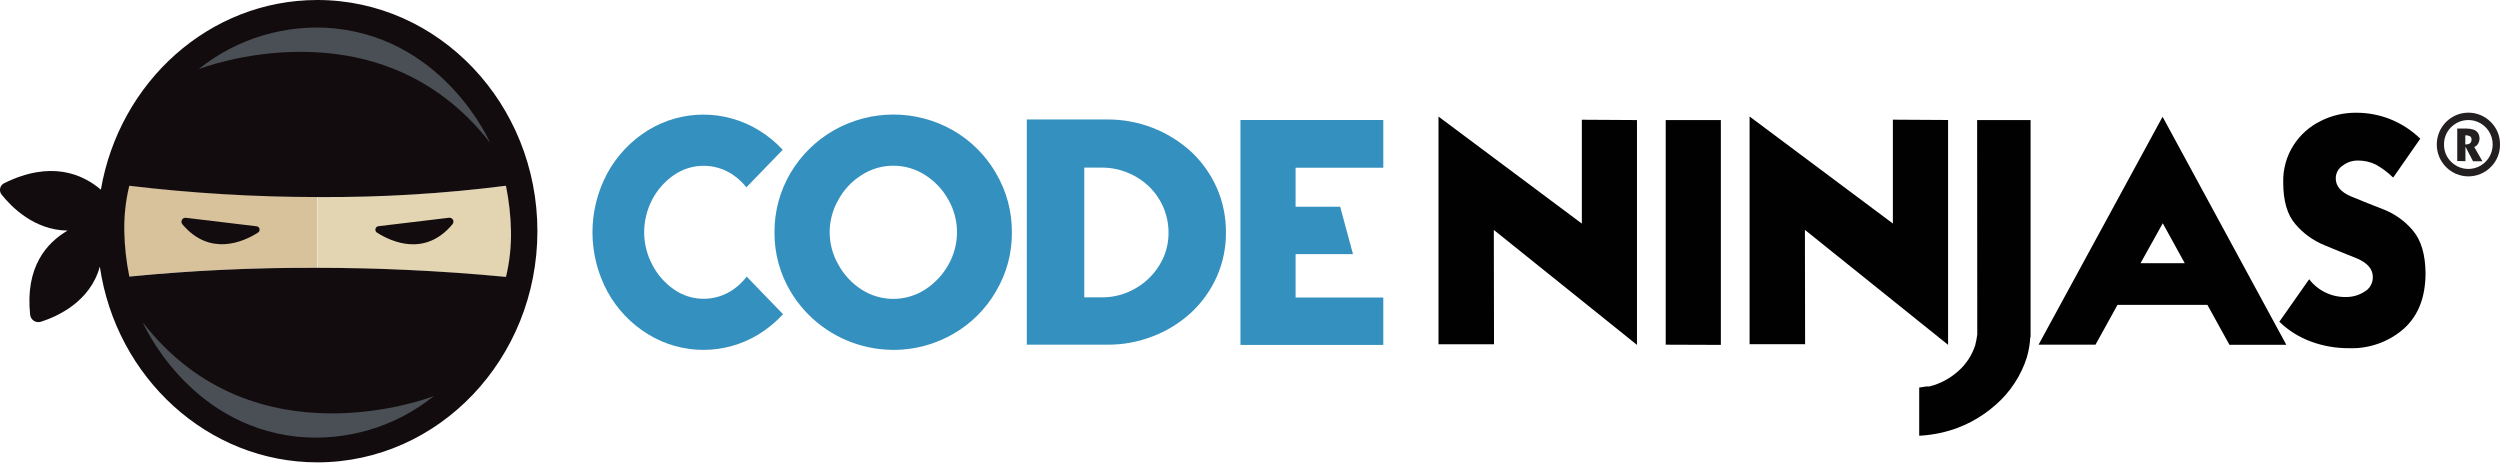
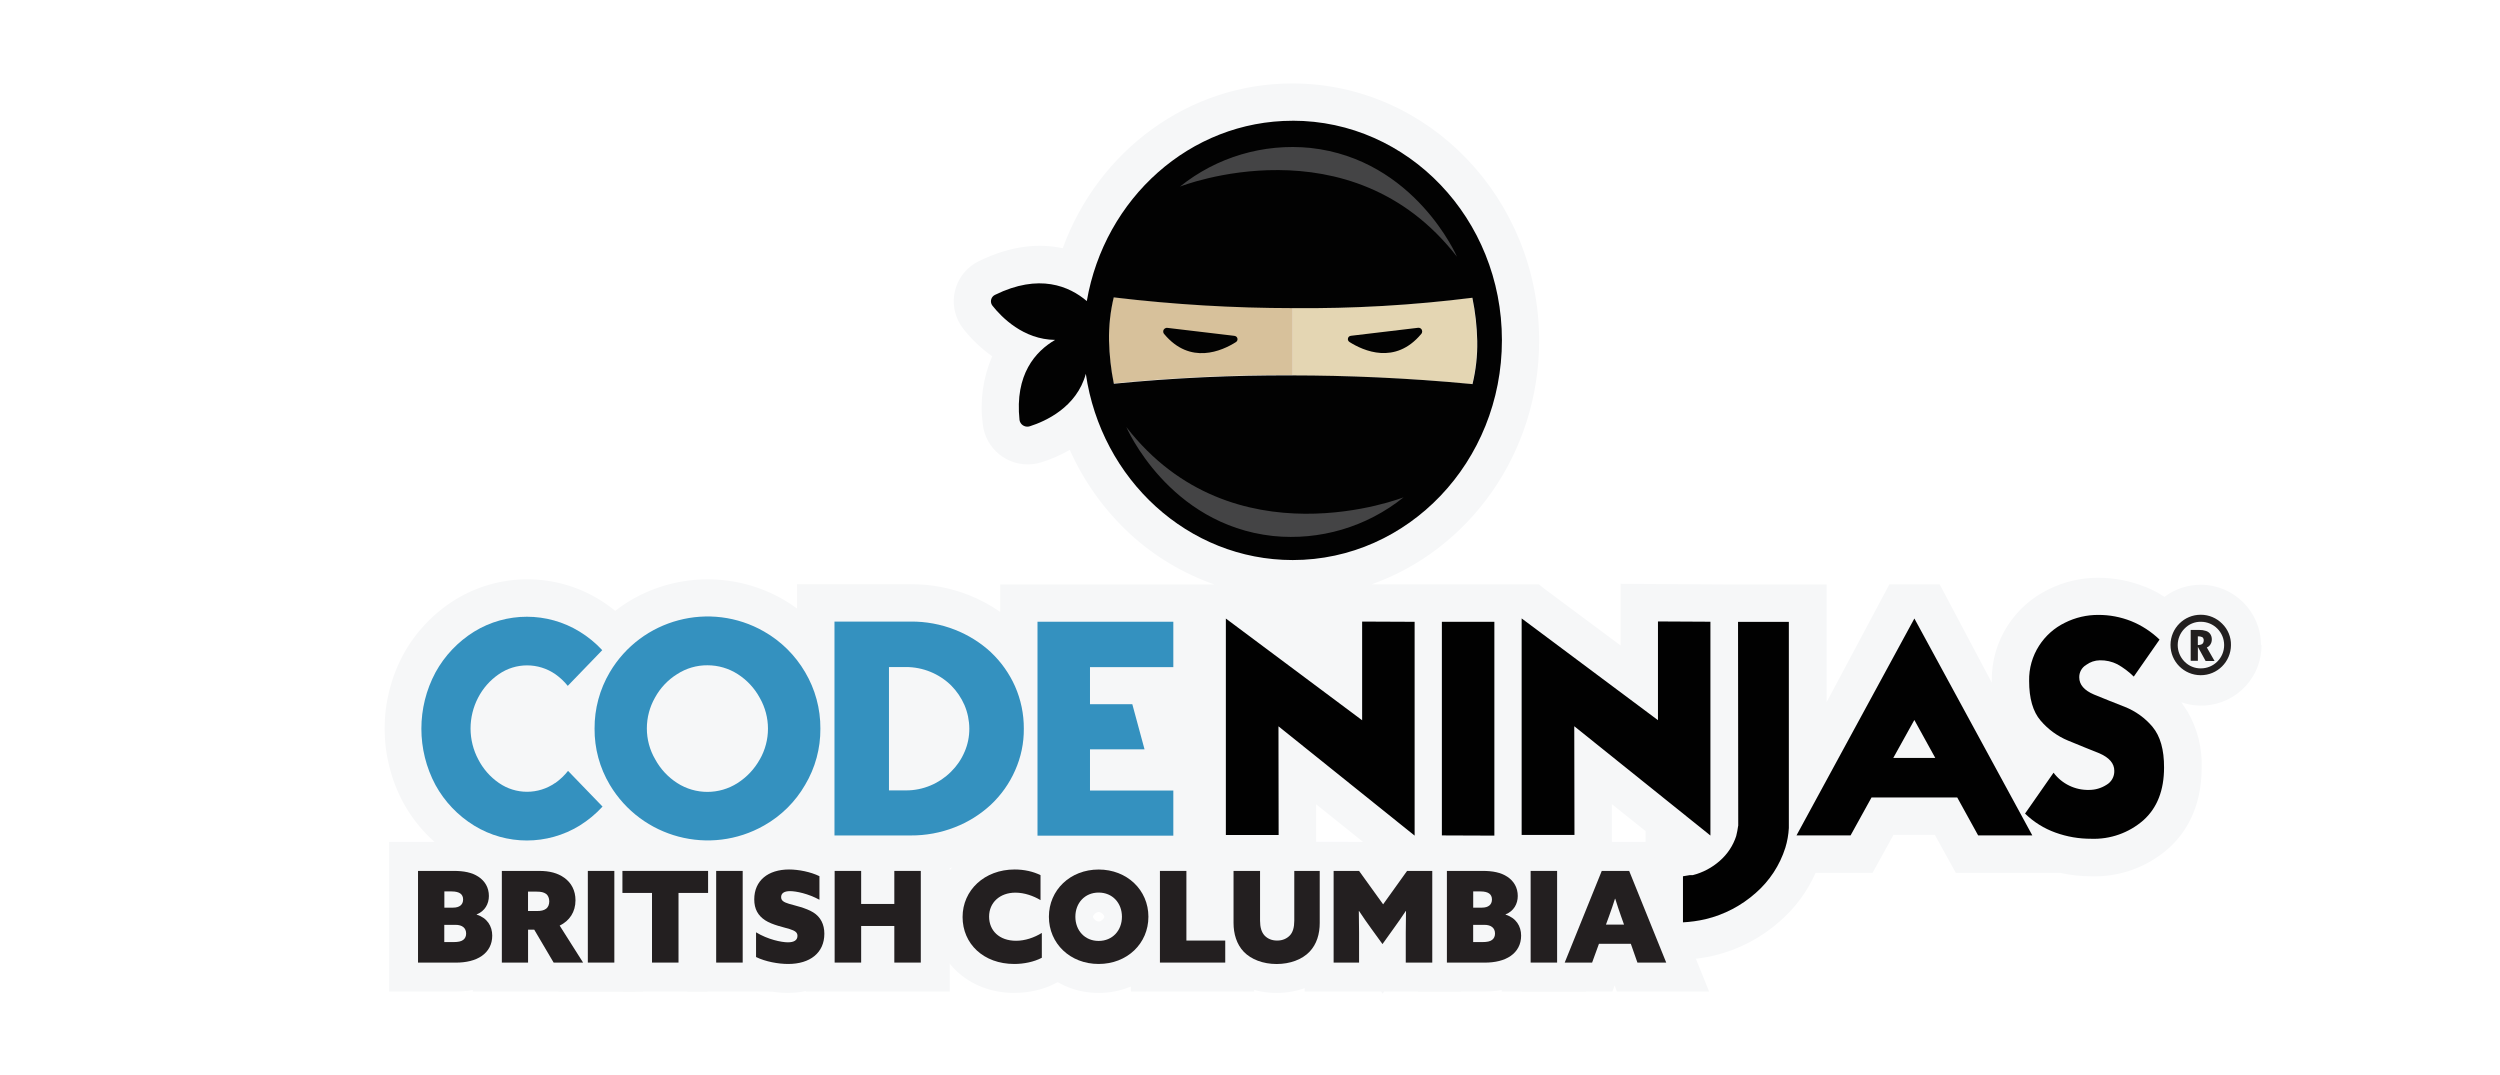
- <svg xmlns="http://www.w3.org/2000/svg" viewBox="0 0 385.42 71.28" width="385.42" height="71.28">
+ <svg xmlns="http://www.w3.org/2000/svg" id="Layer_1" data-name="Layer 1" viewBox="0 0 612 263.04">
  <defs>
-     <style>.cls-1{fill:none;}.cls-2{fill:#3490bf;}.cls-3{fill:#010101;}.cls-4{fill:#231f20;}.cls-5{fill:#d7c29c;}.cls-6{fill:#e3d5b1;}.cls-7{fill:#130c0e;}.cls-8{fill:#4a4f55;}</style>
+     <style>
+       .cls-1 {
+         fill: #231f20;
+       }
+ 
+       .cls-1, .cls-2, .cls-3, .cls-4, .cls-5, .cls-6, .cls-7, .cls-8, .cls-9, .cls-10 {
+         stroke-width: 0px;
+       }
+ 
+       .cls-2 {
+         fill: #d7c19b;
+       }
+ 
+       .cls-3 {
+         fill: none;
+       }
+ 
+       .cls-4 {
+         fill: #010101;
+       }
+ 
+       .cls-5 {
+         fill: #e4d6b3;
+       }
+ 
+       .cls-6 {
+         fill: #221f1f;
+       }
+ 
+       .cls-7 {
+         fill: #f6f7f8;
+       }
+ 
+       .cls-8 {
+         fill: #020202;
+       }
+ 
+       .cls-9 {
+         fill: #3491bf;
+       }
+ 
+       .cls-10 {
+         fill: #444445;
+       }
+     </style>
  </defs>
  <g id="Layer_2" data-name="Layer 2">
-     <g id="Layer_1-2" data-name="Layer 1">
-       <path class="cls-1" d="M177.24,28.83a10.48,10.48,0,0,0-3.3-2.18,10.29,10.29,0,0,0-4-.81h-2.76v20h2.76a10.15,10.15,0,0,0,4-.81,10.65,10.65,0,0,0,3.3-2.22,10.36,10.36,0,0,0,2.2-3.23,9.49,9.49,0,0,0,.75-3.76,9.86,9.86,0,0,0-2.93-7Z" />
-       <path class="cls-1" d="M142.65,27a9,9,0,0,0-4.92-1.45A8.87,8.87,0,0,0,132.82,27a10.57,10.57,0,0,0-4.91,8.8,10,10,0,0,0,1.34,5,10.64,10.64,0,0,0,3.57,3.84,9.06,9.06,0,0,0,9.8,0,10.81,10.81,0,0,0,3.6-3.84,10.2,10.2,0,0,0,1.32-5,10.1,10.1,0,0,0-1.32-5A10.53,10.53,0,0,0,142.65,27Z" />
-       <path class="cls-2" d="M113.05,44.63a8,8,0,0,1-9.14,0,10.51,10.51,0,0,1-3.35-3.82,10.66,10.66,0,0,1-1.25-5,10.91,10.91,0,0,1,1.22-5A10.49,10.49,0,0,1,103.88,27a8.05,8.05,0,0,1,9.19,0,9.54,9.54,0,0,1,2,1.88l5.6-5.79a17,17,0,0,0-3.67-3,16.33,16.33,0,0,0-17.11,0,17.77,17.77,0,0,0-6.25,6.6,19.25,19.25,0,0,0,0,18.25,17.64,17.64,0,0,0,6.25,6.58,16.33,16.33,0,0,0,17.11,0,17.94,17.94,0,0,0,3.72-3.08l-5.6-5.79A9.72,9.72,0,0,1,113.05,44.63Z" />
-       <path class="cls-2" d="M146.9,20.08a18.56,18.56,0,0,0-18.33,0,18.26,18.26,0,0,0-6.7,6.59,17.82,17.82,0,0,0-2.47,9.15,17.57,17.57,0,0,0,2.47,9.11,18.49,18.49,0,0,0,25,6.6,17.83,17.83,0,0,0,6.67-6.6A17.48,17.48,0,0,0,156,35.82a17.72,17.72,0,0,0-2.47-9.15A18,18,0,0,0,146.9,20.08Zm-.68,20.72a10.81,10.81,0,0,1-3.6,3.84,9.06,9.06,0,0,1-9.8,0,10.64,10.64,0,0,1-3.57-3.84,10,10,0,0,1,0-10A10.2,10.2,0,0,1,132.82,27a8.87,8.87,0,0,1,4.91-1.45A9,9,0,0,1,142.65,27a10.53,10.53,0,0,1,3.57,3.81,10.1,10.1,0,0,1,1.32,5A10.2,10.2,0,0,1,146.22,40.8Z" />
-       <path class="cls-2" d="M183.67,23.42a19,19,0,0,0-13-5H158.3V53.14h12.39a19,19,0,0,0,7.11-1.32,18.43,18.43,0,0,0,5.87-3.66,17,17,0,0,0,3.94-5.55A16.45,16.45,0,0,0,189,35.82,16.83,16.83,0,0,0,187.61,29,17.12,17.12,0,0,0,183.67,23.42Zm-4.25,16.16a10.36,10.36,0,0,1-2.2,3.23,10.65,10.65,0,0,1-3.3,2.22,10.15,10.15,0,0,1-4,.81h-2.76v-20h2.76a10.29,10.29,0,0,1,4,.81,10.48,10.48,0,0,1,3.3,2.18,9.86,9.86,0,0,1,2.93,7A9.49,9.49,0,0,1,179.42,39.58Z" />
-       <polygon class="cls-2" points="191.24 53.18 213.26 53.18 213.26 45.87 199.74 45.87 199.74 39.18 208.59 39.18 206.61 31.87 199.74 31.87 199.74 25.86 213.26 25.86 213.26 18.5 191.24 18.5 191.24 53.18" />
-       <polygon class="cls-3" points="243.87 34.47 221.77 17.97 221.77 53.07 230.33 53.07 230.3 35.45 252.37 53.17 252.37 18.51 243.87 18.46 243.87 34.47" />
-       <polygon class="cls-3" points="256.8 53.14 265.3 53.17 265.3 18.51 256.8 18.51 256.8 53.14" />
-       <polygon class="cls-3" points="300.33 53.16 300.33 18.5 291.82 18.45 291.82 34.46 269.73 17.96 269.73 53.06 278.29 53.06 278.26 35.44 300.33 53.16" />
-       <path class="cls-3" d="M304.83,51.58h0a14.2,14.2,0,0,1-.32,1.66,9,9,0,0,1-2.64,4,10.46,10.46,0,0,1-4.42,2.34l-.08,0h-.1l-.31,0-1.08.17v7.43a21.1,21.1,0,0,0,3.64-.52,18.79,18.79,0,0,0,8.17-4.27,16.21,16.21,0,0,0,4.79-7.31A13.54,13.54,0,0,0,313,52h.05V18.51h-8.24Z" />
-       <path class="cls-3" d="M314.28,53.14h8.78L326.45,47h13.86l3.4,6.16h8.77L333.4,18ZM330,40.58l3.43-6.16,3.39,6.16Z" />
-       <path class="cls-3" d="M372,35.55a11.26,11.26,0,0,0-4.5-3.25c-1.71-.66-3.38-1.33-5-2s-2.4-1.62-2.4-2.79a2.32,2.32,0,0,1,1.1-2,3.74,3.74,0,0,1,2.25-.76,6.13,6.13,0,0,1,2.84.63,12.59,12.59,0,0,1,2.66,2l4.18-6a14.34,14.34,0,0,0-4.62-3,14.06,14.06,0,0,0-5.28-1,12,12,0,0,0-5.45,1.27,10.43,10.43,0,0,0-4.18,3.72A10.17,10.17,0,0,0,352,28.12q0,4.27,1.86,6.42a11.57,11.57,0,0,0,4.47,3.25l1.3.54,1.27.52,2.49,1c1.61.7,2.42,1.64,2.42,2.83a2.52,2.52,0,0,1-1.3,2.3,5.2,5.2,0,0,1-2.76.81A7,7,0,0,1,356,43.05l-4.6,6.55a13.87,13.87,0,0,0,4.94,3.08,16.67,16.67,0,0,0,5.77,1,12.18,12.18,0,0,0,8.48-3q3.34-3,3.35-8.55Q373.9,37.8,372,35.55Z" />
-       <path class="cls-4" d="M385.42,22.28A4.78,4.78,0,0,1,384,25.75a4.85,4.85,0,0,1-6.9,0,4.93,4.93,0,0,1,0-6.94,4.85,4.85,0,0,1,6.9,0A4.75,4.75,0,0,1,385.42,22.28Zm-7.53-2.68a3.68,3.68,0,0,0-1.1,2.68,3.64,3.64,0,0,0,1.1,2.67,3.75,3.75,0,0,0,6.4-2.67,3.75,3.75,0,0,0-6.4-2.68Zm.94,5.22v-5h1.42a3.32,3.32,0,0,1,1.05.15,1.39,1.39,0,0,1,.71.51,1.55,1.55,0,0,1,.25.9,1.52,1.52,0,0,1-.22.77,1.17,1.17,0,0,1-.59.51l1.26,2.2h-1.45l-1.17-2.26h0v2.25Zm1.24-2.55a1.56,1.56,0,0,0,.52-.07.55.55,0,0,0,.32-.24.7.7,0,0,0,.12-.42.56.56,0,0,0-.24-.54,1.5,1.5,0,0,0-.72-.14Z" />
-       <path class="cls-1" d="M48.93,30.33v11h0v-11Z" />
-       <path class="cls-1" d="M78,42.69h0Z" />
-       <path class="cls-5" d="M19.86,28.59a27.74,27.74,0,0,0-.77,7.05h0a39.1,39.1,0,0,0,.78,7,282,282,0,0,1,29.06-1.35v-11A248.12,248.12,0,0,1,19.86,28.59Z" />
-       <path class="cls-6" d="M78.81,35.64h0a39.1,39.1,0,0,0-.78-7A218.34,218.34,0,0,1,49,30.33v11c8.63,0,18.59.35,29,1.4h.09A28.24,28.24,0,0,0,78.81,35.64Z" />
-       <path class="cls-7" d="M48.93,0C32.27,0,18.42,12.61,15.55,29.24c-2.83-2.41-7.71-4.55-14.9-1A1.15,1.15,0,0,0,.25,30c1.49,1.88,5,5.48,10.17,5.55-3.17,1.84-6.57,5.56-5.77,13a1.28,1.28,0,0,0,1.67,1.05c2.53-.81,7.59-3.08,9.07-8.5C17.89,58.19,32,71.28,48.93,71.28c18.73,0,33.92-16,33.92-35.64S67.66,0,48.93,0ZM78,42.69c-10.42-1-20.38-1.4-29-1.4h0a282,282,0,0,0-29.06,1.35,39.1,39.1,0,0,1-.78-7h0a27.74,27.74,0,0,1,.77-7,248.12,248.12,0,0,0,29.07,1.74h0A218.34,218.34,0,0,0,78,28.64a39.1,39.1,0,0,1,.78,7h0a28.24,28.24,0,0,1-.76,7H78Z" />
-       <path class="cls-8" d="M22,49.68s6.8,15.77,23.75,17.64A29.09,29.09,0,0,0,66.9,61.05S39.25,72,22,49.68Z" />
-       <path class="cls-8" d="M75.55,22S68.75,6.27,51.8,4.4a29.09,29.09,0,0,0-21.19,6.27S58.26-.26,75.55,22Z" />
-       <path class="cls-7" d="M39.51,34.88l-10.85-1.3a.61.61,0,0,0-.54,1c4.22,5,9.37,2.73,11.62,1.3a.53.53,0,0,0-.23-1Z" />
-       <path class="cls-7" d="M58.13,35.87c2.26,1.43,7.41,3.75,11.63-1.3a.61.61,0,0,0-.55-1l-10.84,1.3a.54.54,0,0,0-.24,1Z" />
+     <g id="Layer_1-2" data-name="Layer 1-2">
+       <path class="cls-7" d="M553.49,157.92c0-8.16-6.62-14.77-14.77-14.77-3.2,0-6.3,1.04-8.86,2.96h0l-1.83-1.12c-.94-.5-1.91-.96-2.9-1.36h-.09c-3.61-1.44-7.46-2.18-11.34-2.19-4.26-.02-8.47.96-12.28,2.87-4.05,1.98-7.48,5.02-9.92,8.8-2.62,4.05-3.98,8.77-3.91,13.59v.42l-12.76-24.07h-12.31l-15.36,28.83v-28.81h-25.23l-25.2-.15v15.1l-18.77-13.97-1.25-1.01h-40.93c23.82-8.44,41-31.99,41-59.65,0-34.73-27.09-62.96-60.41-62.96-25.31-.03-47.49,16.39-56.21,40.34-5.5-1.19-12.38-.83-20.55,3.17-5.41,2.64-7.67,9.16-5.03,14.58.35.72.78,1.41,1.29,2.04,2.01,2.55,4.37,4.79,7.02,6.66-2.26,5.23-3.06,10.97-2.31,16.61.67,6.08,6.14,10.46,12.22,9.79.74-.08,1.48-.24,2.19-.47,2.4-.76,4.71-1.77,6.89-3.02,3.5,7.85,8.57,14.9,14.91,20.72,5.94,5.42,12.92,9.58,20.51,12.23h-52.45v6.72c-2.4-1.68-4.99-3.07-7.72-4.14-4.51-1.77-9.31-2.67-14.15-2.64h-27.86v5.95c-1.12-.83-2.28-1.59-3.49-2.28h0c-11.4-6.49-25.38-6.49-36.79,0h0c-1.48.85-2.89,1.8-4.23,2.85-1.2-.98-2.47-1.89-3.79-2.7-10.86-6.7-24.57-6.7-35.43,0h0c-5.28,3.28-9.63,7.86-12.62,13.3-6.15,11.37-6.15,25.07,0,36.44,3,5.45,7.36,10.02,12.66,13.27,10.87,6.7,24.58,6.7,35.44,0,1.31-.82,2.57-1.71,3.76-2.69,1.36,1.05,2.8,2.01,4.29,2.87,12.69,7.23,28.45,6.3,40.2-2.37v6.04h27.86c7.81.04,15.45-2.33,21.87-6.78v6.78h77.34v-16.81l18.42,14.78,2.3,1.92h51.68v-16.73l8.25,6.6v32.06l9.71-.59c2.38-.13,4.75-.47,7.07-1.01h0c6.03-1.45,11.61-4.38,16.23-8.52,3.69-3.24,6.62-7.24,8.61-11.73h13.94l5.13-9.3h10.12l5.13,9.3h25.52c2.48.56,5.01.84,7.55.85,6.99.23,13.79-2.22,19.03-6.86,3.7-3.31,8.09-9.41,8.09-19.72.16-4.82-1.04-9.59-3.47-13.76l-1.51-2.27c7.7,2.69,16.12-1.38,18.81-9.08.55-1.57.83-3.22.82-4.89l-.11-.03Z" />
+       <path class="cls-3" d="M232.85,167.8c-2.95-2.9-6.93-4.53-11.07-4.53h-4.17v30.2h4.17c2.08,0,4.13-.41,6.04-1.22,1.86-.79,3.55-1.93,4.98-3.35,1.42-1.39,2.55-3.05,3.32-4.88.77-1.79,1.16-3.73,1.15-5.68-.01-1.98-.41-3.93-1.18-5.75-.77-1.78-1.88-3.41-3.25-4.79Z" />
+       <path class="cls-3" d="M180.62,165.07c-2.21-1.42-4.79-2.17-7.41-2.17-2.64-.01-5.22.74-7.43,2.17-2.27,1.42-4.14,3.4-5.42,5.75-1.31,2.3-2,4.9-1.99,7.55,0,2.65.7,5.26,2.04,7.55,1.27,2.36,3.12,4.35,5.38,5.8,4.51,2.9,10.29,2.9,14.8,0,2.27-1.45,4.13-3.44,5.44-5.8,2.68-4.68,2.68-10.42,0-15.1-1.29-2.34-3.14-4.32-5.39-5.75Z" />
+       <path class="cls-9" d="M135.92,191.66c-4.15,2.89-9.65,2.89-13.8,0-2.13-1.47-3.86-3.45-5.04-5.75-1.24-2.33-1.88-4.92-1.89-7.55,0-2.63.63-5.22,1.84-7.55,1.19-2.31,2.92-4.28,5.06-5.75,4.17-2.9,9.71-2.9,13.88,0,1.13.8,2.15,1.76,3.02,2.84l8.44-8.74c-1.63-1.76-3.49-3.28-5.53-4.53-7.92-4.87-17.92-4.87-25.84,0-3.95,2.46-7.21,5.89-9.45,9.97-4.61,8.61-4.61,18.96,0,27.58,2.24,4.07,5.5,7.49,9.45,9.92,7.92,4.87,17.92,4.87,25.84,0,2.07-1.29,3.96-2.85,5.6-4.65l-8.44-8.74c-.9,1.14-1.96,2.14-3.14,2.98Z" />
+       <path class="cls-9" d="M187.03,154.59c-13.19-7.55-30.01-3.11-37.75,9.97-2.47,4.18-3.76,8.95-3.73,13.8-.04,4.84,1.25,9.6,3.73,13.76,7.78,13.04,24.55,17.47,37.75,9.97,4.19-2.36,7.67-5.8,10.07-9.97,2.48-4.16,3.77-8.92,3.73-13.76.03-4.85-1.26-9.63-3.73-13.8-2.42-4.15-5.9-7.59-10.07-9.97ZM186.01,185.88c-1.3,2.35-3.17,4.35-5.44,5.8-4.51,2.9-10.29,2.9-14.8,0-2.25-1.45-4.1-3.44-5.38-5.8-1.34-2.29-2.04-4.9-2.04-7.55,0-2.65.68-5.25,1.99-7.55,1.28-2.35,3.15-4.34,5.42-5.75,2.21-1.43,4.79-2.19,7.43-2.17,2.63,0,5.2.75,7.41,2.17,2.26,1.45,4.11,3.44,5.39,5.8,2.68,4.68,2.68,10.42,0,15.1v-.05Z" />
+       <path class="cls-9" d="M242.56,159.65c-2.57-2.36-5.56-4.23-8.82-5.5-3.43-1.34-7.09-2.02-10.78-1.99h-18.68v52.36h18.68c3.67.02,7.32-.65,10.74-1.99,3.28-1.27,6.28-3.14,8.86-5.53,2.52-2.37,4.54-5.22,5.93-8.38,1.44-3.22,2.18-6.72,2.14-10.25.02-3.56-.71-7.09-2.14-10.34-1.4-3.16-3.42-6-5.93-8.37ZM236.13,184.04c-.77,1.83-1.9,3.49-3.32,4.88-1.43,1.43-3.12,2.57-4.98,3.35-1.91.81-3.96,1.23-6.04,1.22h-4.17v-30.2h4.17c4.14,0,8.12,1.63,11.07,4.53,1.37,1.38,2.47,3.01,3.25,4.8.77,1.82,1.17,3.78,1.18,5.75.01,1.95-.38,3.87-1.15,5.66Z" />
+       <polygon class="cls-9" points="253.98 204.57 287.23 204.57 287.23 193.53 266.83 193.53 266.83 183.43 280.18 183.43 277.19 172.39 266.83 172.39 266.83 163.32 287.23 163.32 287.23 152.2 253.98 152.2 253.98 204.57" />
+       <polygon class="cls-4" points="333.45 176.32 300.09 151.42 300.09 204.41 313.01 204.41 312.97 177.8 346.3 204.56 346.3 152.22 333.45 152.16 333.45 176.32" />
+       <polygon class="cls-4" points="352.97 204.51 365.82 204.56 365.82 152.22 352.97 152.22 352.97 204.51" />
+       <polygon class="cls-4" points="418.71 204.54 418.71 152.2 405.87 152.13 405.87 176.3 372.5 151.39 372.5 204.39 385.43 204.39 385.38 177.78 418.71 204.54" />
+       <path class="cls-4" d="M425.5,202.16h0c-.11.84-.27,1.68-.48,2.51-.76,2.34-2.14,4.42-3.99,6.04-1.91,1.7-4.2,2.91-6.67,3.53h-.74c-.53.11-1.06.2-1.63.27v11.28c1.85-.1,3.69-.35,5.5-.77,4.58-1.09,8.82-3.31,12.34-6.45,3.37-2.95,5.87-6.77,7.22-11.04.48-1.57.77-3.19.86-4.83h0v-50.47h-12.44l.05,49.93Z" />
+       <path class="cls-4" d="M439.78,204.51h13.24l5.13-9.29h20.98l5.12,9.29h13.26l-28.87-53.1-28.86,53.1ZM463.47,185.55l5.16-9.3,5.13,9.3h-10.3Z" />
+       <path class="cls-4" d="M526.96,177.95c-1.82-2.17-4.16-3.86-6.8-4.91-2.59-1.01-5.1-2.01-7.55-3.02-2.42-1.03-3.61-2.43-3.61-4.21-.02-1.23.61-2.38,1.66-3.02.98-.73,2.16-1.13,3.38-1.15,1.49-.03,2.96.3,4.29.97,1.47.82,2.82,1.84,4.02,3.02l6.31-9.06c-2.02-1.94-4.38-3.48-6.98-4.53-2.54-1-5.24-1.52-7.97-1.51-2.86-.02-5.68.64-8.23,1.92-2.57,1.25-4.75,3.19-6.3,5.6-1.66,2.57-2.51,5.58-2.45,8.64,0,4.3.94,7.54,2.81,9.71,1.83,2.15,4.14,3.84,6.75,4.91l1.96.8,1.92.79,3.76,1.51c2.43,1.06,3.65,2.48,3.65,4.27.05,1.43-.7,2.77-1.95,3.47-1.25.79-2.7,1.22-4.18,1.22-3.43.1-6.68-1.47-8.74-4.21l-6.98,10.01c2.12,2.06,4.66,3.65,7.45,4.65,2.79,1.01,5.74,1.52,8.71,1.51,4.69.18,9.27-1.44,12.81-4.53,3.37-3.02,5.06-7.32,5.06-12.91.02-4.36-.92-7.67-2.81-9.94Z" />
+       <path class="cls-2" d="M272.56,72.72c-.82,3.46-1.21,7.01-1.15,10.57h0c.07,3.55.47,7.09,1.18,10.57,14.58-1.43,29.22-2.11,43.87-2.04v-16.61c-14.67.04-29.33-.8-43.9-2.49Z" />
+       <path class="cls-5" d="M361.58,83.38h0c-.07-3.55-.47-7.09-1.19-10.57-14.56,1.83-29.23,2.67-43.9,2.54v16.61c13.03,0,28.06.54,43.79,2.11h.12c.86-3.5,1.25-7.09,1.18-10.69Z" />
+       <path class="cls-8" d="M316.46,29.56c-25.16,0-46.08,19.04-50.41,44.14-4.26-3.62-11.63-6.86-22.49-1.51-.86.42-1.22,1.46-.81,2.32.06.11.12.22.2.32,2.25,2.84,7.55,8.28,15.34,8.38-4.77,2.78-9.91,8.41-8.71,19.63.18,1.05,1.18,1.76,2.23,1.58.1-.02.2-.04.29-.07,3.84-1.22,11.48-4.65,13.71-12.84,3.76,25.82,25.01,45.59,50.64,45.59,28.29,0,51.22-24.09,51.22-53.82s-22.95-53.73-51.22-53.73ZM360.25,94.01c-15.75-1.51-30.78-2.1-43.79-2.11h0c-14.62-.07-29.24.61-43.79,2.04-.71-3.48-1.1-7.02-1.18-10.57h0c-.06-3.56.32-7.11,1.15-10.57,14.57,1.74,29.23,2.62,43.9,2.63h0c14.67.14,29.34-.71,43.9-2.54.72,3.48,1.12,7.02,1.19,10.57h0c.07,3.56-.32,7.11-1.16,10.57h-.12l-.09-.02Z" />
+       <path class="cls-10" d="M275.74,104.57s10.25,23.82,35.87,26.64c11.49,1.18,22.98-2.23,31.99-9.47,0,0-41.76,16.46-67.85-17.17Z" />
+       <path class="cls-10" d="M356.66,62.83s-10.27-23.82-35.87-26.62c-11.48-1.16-22.95,2.24-31.94,9.47,0,0,41.7-16.51,67.81,17.16Z" />
+       <path class="cls-8" d="M302.23,82.22l-16.4-1.95c-.49-.09-.97.23-1.06.72-.05.28.03.58.23.79,6.37,7.63,14.15,4.12,17.56,1.96.38-.23.51-.74.27-1.12-.14-.22-.37-.37-.64-.39l.03-.02Z" />
+       <path class="cls-8" d="M330.35,83.72c3.41,2.16,11.19,5.66,17.56-1.96.34-.36.32-.94-.04-1.28-.21-.2-.51-.28-.79-.23l-16.37,1.95c-.45.03-.79.43-.75.87.02.26.16.5.39.64v.02Z" />
+       <path class="cls-6" d="M546.14,157.92c-.02,4.09-3.34,7.39-7.43,7.37-4.09-.02-7.39-3.34-7.37-7.43.02-4.09,3.34-7.39,7.43-7.37,1.96,0,3.83.79,5.21,2.18,1.42,1.38,2.2,3.28,2.16,5.26ZM534.77,153.88c-2.22,2.24-2.22,5.84,0,8.08,1.05,1.08,2.5,1.68,4,1.66,3.15,0,5.71-2.56,5.7-5.71,0-3.15-2.55-5.7-5.7-5.7-1.51-.02-2.96.58-4,1.68ZM536.28,161.76v-7.55h2.13c.54-.01,1.09.07,1.6.24.43.13.8.39,1.06.76.27.4.4.88.38,1.36,0,.41-.11.82-.33,1.16-.2.35-.51.62-.89.77l1.9,3.32h-2.19l-1.9-3.47h0v3.41h-1.75ZM538.03,157.91c.27,0,.53-.04.79-.12.19-.06.36-.18.48-.35.11-.2.17-.42.17-.65.03-.31-.1-.62-.35-.82-.34-.15-.71-.22-1.09-.2v2.13Z" />
+     </g>
+   </g>
+   <g>
+     <g>
+       <path class="cls-1" d="M102.34,213.2h8.78c2.39,0,4.41.37,6.01,1.43s2.55,2.67,2.55,4.71c0,1.92-.98,3.72-2.99,4.5v.06c2.58.81,3.81,2.82,3.81,5.15,0,2.14-.94,3.84-2.55,4.96-1.61,1.12-3.81,1.64-6.36,1.64h-9.26v-22.44ZM110.91,222.19c1.57,0,2.46-.71,2.46-2.01,0-.65-.25-1.15-.69-1.46s-1.13-.5-2.14-.5h-1.76v3.97h2.14ZM113.39,230.09c.5-.37.72-.93.72-1.55,0-1.36-.94-2.14-2.61-2.14h-2.74v4.22h2.27c1.16,0,1.86-.16,2.36-.53Z" />
+       <path class="cls-1" d="M122.84,213.2h9.16c2.49,0,4.5.5,6.17,1.7,1.67,1.21,2.71,3.07,2.71,5.49,0,2.85-1.45,5.02-3.87,6.2l5.73,9.05h-7.21l-4.75-8.06h-1.51v8.06h-6.42v-22.44ZM131.34,223.02c1.13,0,1.76-.15,2.3-.53.54-.37.82-1.05.82-1.83s-.28-1.49-.82-1.86c-.54-.37-1.16-.53-2.3-.53h-2.08v4.74h2.08Z" />
+       <path class="cls-1" d="M143.9,213.2h6.49v22.44h-6.49v-22.44Z" />
+       <path class="cls-1" d="M159.61,218.59h-7.24v-5.39h20.97v5.39h-7.24v17.05h-6.49v-17.05Z" />
+       <path class="cls-1" d="M175.32,213.2h6.49v22.44h-6.49v-22.44Z" />
+       <path class="cls-1" d="M192.89,230.68c1.45,0,2.33-.5,2.33-1.58,0-.84-.57-1.24-1.92-1.67s-4.22-.99-5.98-2.14c-1.76-1.15-2.68-2.76-2.68-5.12,0-4.59,3.37-7.32,8.53-7.32,2.33,0,5.29.59,7.43,1.64v5.77c-2.74-1.49-5.67-2.11-7.21-2.11-1.39,0-2.17.5-2.17,1.46,0,.84.6,1.24,1.92,1.64,1.32.4,4.16.99,5.95,2.11,1.79,1.12,2.71,2.91,2.71,5.21,0,4.71-3.53,7.41-8.85,7.41-2.42,0-5.54-.56-7.87-1.7v-6.05c2.9,1.77,6.23,2.45,7.81,2.45Z" />
+       <path class="cls-1" d="M204.32,213.2h6.49v8.09h8.12v-8.09h6.48v22.44h-6.48v-8.96h-8.12v8.96h-6.49v-22.44Z" />
+       <path class="cls-1" d="M248.3,235.98c-7.56,0-12.66-4.96-12.66-11.5s5.35-11.63,12.75-11.63c2.33,0,4.56.5,6.33,1.39v6.11c-1.7-1.02-3.94-1.83-6.14-1.83-3.84,0-6.45,2.45-6.45,5.86s2.46,5.92,6.61,5.92c2.2,0,4.44-.77,6.3-1.92v6.08c-1.92,1.02-4.44,1.52-6.74,1.52Z" />
+       <path class="cls-1" d="M256.77,224.42c0-6.54,5.23-11.56,12.18-11.56s12.18,5.02,12.18,11.56-5.19,11.56-12.18,11.56-12.18-5.02-12.18-11.56ZM274.65,224.42c0-3.35-2.3-5.92-5.7-5.92s-5.7,2.57-5.7,5.92,2.3,5.92,5.7,5.92,5.7-2.57,5.7-5.92Z" />
+       <path class="cls-1" d="M283.94,213.2h6.49v17.05h9.51v5.39h-15.99v-22.44Z" />
+       <path class="cls-1" d="M308.46,213.2v12.18c0,1.61.35,2.79,1.07,3.6.72.78,1.76,1.27,3.12,1.27s2.39-.5,3.12-1.27c.72-.77,1.07-1.95,1.07-3.6v-12.18h6.23v12.74c0,2.67-.72,5.21-2.52,7.07-1.79,1.86-4.72,2.98-8.03,2.98s-6.23-1.12-8.03-2.98c-1.79-1.86-2.52-4.46-2.52-7.07v-12.74h6.49Z" />
+       <path class="cls-1" d="M326.47,213.2h6.23l5.89,8.18,5.86-8.18h6.17v22.44h-6.49v-7.32c0-1.77.03-3.75.06-5.3h-.06c-.94,1.43-1.98,2.91-2.99,4.31l-2.71,3.78-2.74-3.78c-1.04-1.43-2.05-2.88-2.99-4.31h-.06c.03,1.55.06,3.53.06,5.3v7.32h-6.23v-22.44Z" />
+       <path class="cls-1" d="M354.21,213.2h8.78c2.39,0,4.41.37,6.01,1.43s2.55,2.67,2.55,4.71c0,1.92-.98,3.72-2.99,4.5v.06c2.58.81,3.81,2.82,3.81,5.15,0,2.14-.94,3.84-2.55,4.96-1.61,1.12-3.81,1.64-6.36,1.64h-9.26v-22.44ZM362.77,222.19c1.57,0,2.46-.71,2.46-2.01,0-.65-.25-1.15-.69-1.46s-1.13-.5-2.14-.5h-1.76v3.97h2.14ZM365.26,230.09c.5-.37.72-.93.72-1.55,0-1.36-.94-2.14-2.61-2.14h-2.74v4.22h2.27c1.16,0,1.86-.16,2.36-.53Z" />
+       <path class="cls-1" d="M374.7,213.2h6.48v22.44h-6.48v-22.44Z" />
+       <path class="cls-1" d="M392.11,213.2h6.71l9.07,22.44h-7.05l-1.61-4.59h-7.81l-1.67,4.59h-6.71l9.07-22.44ZM397.56,226.34l-.76-2.14c-.44-1.27-.98-2.82-1.39-4.19h-.06c-.44,1.4-.98,2.95-1.45,4.25l-.76,2.08h4.41Z" />
+     </g>
+     <g>
+       <path class="cls-7" d="M111.6,242.73h-16.35v-36.62h15.87c4.01,0,7.25.85,9.9,2.59,3.65,2.4,5.75,6.28,5.75,10.64,0,1.33-.21,2.62-.61,3.82.92,1.75,1.43,3.75,1.43,5.88,0,4.38-2.04,8.31-5.59,10.78-2.78,1.93-6.28,2.91-10.4,2.91Z" />
+       <path class="cls-7" d="M142.73,242.73h-26.99v-36.62h16.25c4.11,0,7.49,1,10.33,3.05,3.58,2.6,5.64,6.69,5.64,11.23,0,2.64-.68,5.1-1.94,7.2l9.58,15.14h-12.88Z" />
+       <rect class="cls-7" x="136.81" y="206.11" width="20.67" height="36.62" />
+       <polygon class="cls-7" points="173.18 242.73 152.52 242.73 152.52 225.68 145.28 225.68 145.28 206.11 180.43 206.11 180.43 225.68 173.18 225.68 173.18 242.73" />
+       <rect class="cls-7" x="168.23" y="206.11" width="20.67" height="36.62" />
+       <path class="cls-7" d="M192.95,243.07c-3.79,0-7.91-.91-11-2.43l-3.96-1.95v-14.96c-.29-1.13-.44-2.32-.44-3.56s.15-2.54.44-3.71v-.86l.2.12c1.84-6.03,7.49-9.96,14.98-9.96,3.6,0,7.55.89,10.56,2.37l3.96,1.95v12.77c.78,1.73,1.2,3.66,1.2,5.71,0,8.54-6.55,14.5-15.94,14.5Z" />
+       <rect class="cls-7" x="197.23" y="206.11" width="35.27" height="36.62" />
+       <path class="cls-7" d="M248.3,243.07c-11.26,0-19.75-7.99-19.75-18.59s8.53-18.72,19.84-18.72c3.46,0,6.76.75,9.55,2.17l3.87,1.97v5.96l.32-.19v23.04l-3.76,2c-2.85,1.52-6.42,2.35-10.07,2.35ZM248.34,225.64h0Z" />
+       <path class="cls-7" d="M268.95,243.07c-10.81,0-19.27-8.19-19.27-18.65s8.47-18.65,19.27-18.65,19.27,8.19,19.27,18.65-8.47,18.65-19.27,18.65ZM267.56,224.42c.03.46.78,1.17,1.39,1.17s1.37-.71,1.39-1.17c-.02-.45-.77-1.16-1.39-1.16s-1.36.71-1.39,1.17Z" />
+       <polygon class="cls-7" points="307.02 242.73 276.85 242.73 276.85 206.11 297.51 206.11 297.51 223.16 307.02 223.16 307.02 242.73" />
+       <path class="cls-7" d="M312.52,243.07c-5.19,0-9.98-1.87-13.13-5.14-2.91-3.01-4.51-7.27-4.51-11.99v-19.83h35.27v19.83c0,4.79-1.56,8.94-4.51,11.99-3.15,3.27-7.94,5.14-13.13,5.14ZM315.56,225.63h0Z" />
+       <polygon class="cls-7" points="338.47 243.25 338.09 242.73 319.38 242.73 319.38 206.11 336.34 206.11 338.57 209.22 340.8 206.11 357.71 206.11 357.71 242.73 338.84 242.73 338.47 243.25" />
+       <path class="cls-7" d="M363.46,242.73h-16.35v-36.62h15.87c4.01,0,7.25.85,9.9,2.59,3.65,2.4,5.75,6.28,5.75,10.64,0,1.33-.21,2.62-.61,3.82.92,1.75,1.43,3.75,1.43,5.88,0,4.38-2.04,8.31-5.59,10.78-2.78,1.93-6.28,2.91-10.4,2.91Z" />
+       <rect class="cls-7" x="367.61" y="206.11" width="20.66" height="36.62" />
+       <polygon class="cls-7" points="418.39 242.73 395.8 242.73 395.27 241.21 394.72 242.73 372.53 242.73 387.33 206.11 403.6 206.11 418.39 242.73" />
+     </g>
+     <g>
+       <path class="cls-1" d="M102.34,213.2h8.78c2.39,0,4.41.37,6.01,1.43s2.55,2.67,2.55,4.71c0,1.92-.98,3.72-2.99,4.5v.06c2.58.81,3.81,2.82,3.81,5.15,0,2.14-.94,3.84-2.55,4.96-1.61,1.12-3.81,1.64-6.36,1.64h-9.26v-22.44ZM110.91,222.19c1.57,0,2.46-.71,2.46-2.01,0-.65-.25-1.15-.69-1.46s-1.13-.5-2.14-.5h-1.76v3.97h2.14ZM113.39,230.09c.5-.37.72-.93.72-1.55,0-1.36-.94-2.14-2.61-2.14h-2.74v4.22h2.27c1.16,0,1.86-.16,2.36-.53Z" />
+       <path class="cls-1" d="M122.84,213.2h9.16c2.49,0,4.5.5,6.17,1.7,1.67,1.21,2.71,3.07,2.71,5.49,0,2.85-1.45,5.02-3.87,6.2l5.73,9.05h-7.21l-4.75-8.06h-1.51v8.06h-6.42v-22.44ZM131.34,223.02c1.13,0,1.76-.15,2.3-.53.54-.37.82-1.05.82-1.83s-.28-1.49-.82-1.86c-.54-.37-1.16-.53-2.3-.53h-2.08v4.74h2.08Z" />
+       <path class="cls-1" d="M143.9,213.2h6.49v22.44h-6.49v-22.44Z" />
+       <path class="cls-1" d="M159.61,218.59h-7.24v-5.39h20.97v5.39h-7.24v17.05h-6.49v-17.05Z" />
+       <path class="cls-1" d="M175.32,213.2h6.49v22.44h-6.49v-22.44Z" />
+       <path class="cls-1" d="M192.89,230.68c1.45,0,2.33-.5,2.33-1.58,0-.84-.57-1.24-1.92-1.67s-4.22-.99-5.98-2.14c-1.76-1.15-2.68-2.76-2.68-5.12,0-4.59,3.37-7.32,8.53-7.32,2.33,0,5.29.59,7.43,1.64v5.77c-2.74-1.49-5.67-2.11-7.21-2.11-1.39,0-2.17.5-2.17,1.46,0,.84.6,1.24,1.92,1.64,1.32.4,4.16.99,5.95,2.11,1.79,1.12,2.71,2.91,2.71,5.21,0,4.71-3.53,7.41-8.85,7.41-2.42,0-5.54-.56-7.87-1.7v-6.05c2.9,1.77,6.23,2.45,7.81,2.45Z" />
+       <path class="cls-1" d="M204.32,213.2h6.49v8.09h8.12v-8.09h6.48v22.44h-6.48v-8.96h-8.12v8.96h-6.49v-22.44Z" />
+       <path class="cls-1" d="M248.3,235.98c-7.56,0-12.66-4.96-12.66-11.5s5.35-11.63,12.75-11.63c2.33,0,4.56.5,6.33,1.39v6.11c-1.7-1.02-3.94-1.83-6.14-1.83-3.84,0-6.45,2.45-6.45,5.86s2.46,5.92,6.61,5.92c2.2,0,4.44-.77,6.3-1.92v6.08c-1.92,1.02-4.44,1.52-6.74,1.52Z" />
+       <path class="cls-1" d="M256.77,224.42c0-6.54,5.23-11.56,12.18-11.56s12.18,5.02,12.18,11.56-5.19,11.56-12.18,11.56-12.18-5.02-12.18-11.56ZM274.65,224.42c0-3.35-2.3-5.92-5.7-5.92s-5.7,2.57-5.7,5.92,2.3,5.92,5.7,5.92,5.7-2.57,5.7-5.92Z" />
+       <path class="cls-1" d="M283.94,213.2h6.49v17.05h9.51v5.39h-15.99v-22.44Z" />
+       <path class="cls-1" d="M308.46,213.2v12.18c0,1.61.35,2.79,1.07,3.6.72.78,1.76,1.27,3.12,1.27s2.39-.5,3.12-1.27c.72-.77,1.07-1.95,1.07-3.6v-12.18h6.23v12.74c0,2.67-.72,5.21-2.52,7.07-1.79,1.86-4.72,2.98-8.03,2.98s-6.23-1.12-8.03-2.98c-1.79-1.86-2.52-4.46-2.52-7.07v-12.74h6.49Z" />
+       <path class="cls-1" d="M326.47,213.2h6.23l5.89,8.18,5.86-8.18h6.17v22.44h-6.49v-7.32c0-1.77.03-3.75.06-5.3h-.06c-.94,1.43-1.98,2.91-2.99,4.31l-2.71,3.78-2.74-3.78c-1.04-1.43-2.05-2.88-2.99-4.31h-.06c.03,1.55.06,3.53.06,5.3v7.32h-6.23v-22.44Z" />
+       <path class="cls-1" d="M354.21,213.2h8.78c2.39,0,4.41.37,6.01,1.43s2.55,2.67,2.55,4.71c0,1.92-.98,3.72-2.99,4.5v.06c2.58.81,3.81,2.82,3.81,5.15,0,2.14-.94,3.84-2.55,4.96-1.61,1.12-3.81,1.64-6.36,1.64h-9.26v-22.44ZM362.77,222.19c1.57,0,2.46-.71,2.46-2.01,0-.65-.25-1.15-.69-1.46s-1.13-.5-2.14-.5h-1.76v3.97h2.14ZM365.26,230.09c.5-.37.72-.93.72-1.55,0-1.36-.94-2.14-2.61-2.14h-2.74v4.22h2.27c1.16,0,1.86-.16,2.36-.53Z" />
+       <path class="cls-1" d="M374.7,213.2h6.48v22.44h-6.48v-22.44Z" />
+       <path class="cls-1" d="M392.11,213.2h6.71l9.07,22.44h-7.05l-1.61-4.59h-7.81l-1.67,4.59h-6.71l9.07-22.44ZM397.56,226.34l-.76-2.14c-.44-1.27-.98-2.82-1.39-4.19h-.06c-.44,1.4-.98,2.95-1.45,4.25l-.76,2.08h4.41Z" />
    </g>
  </g>
</svg>
